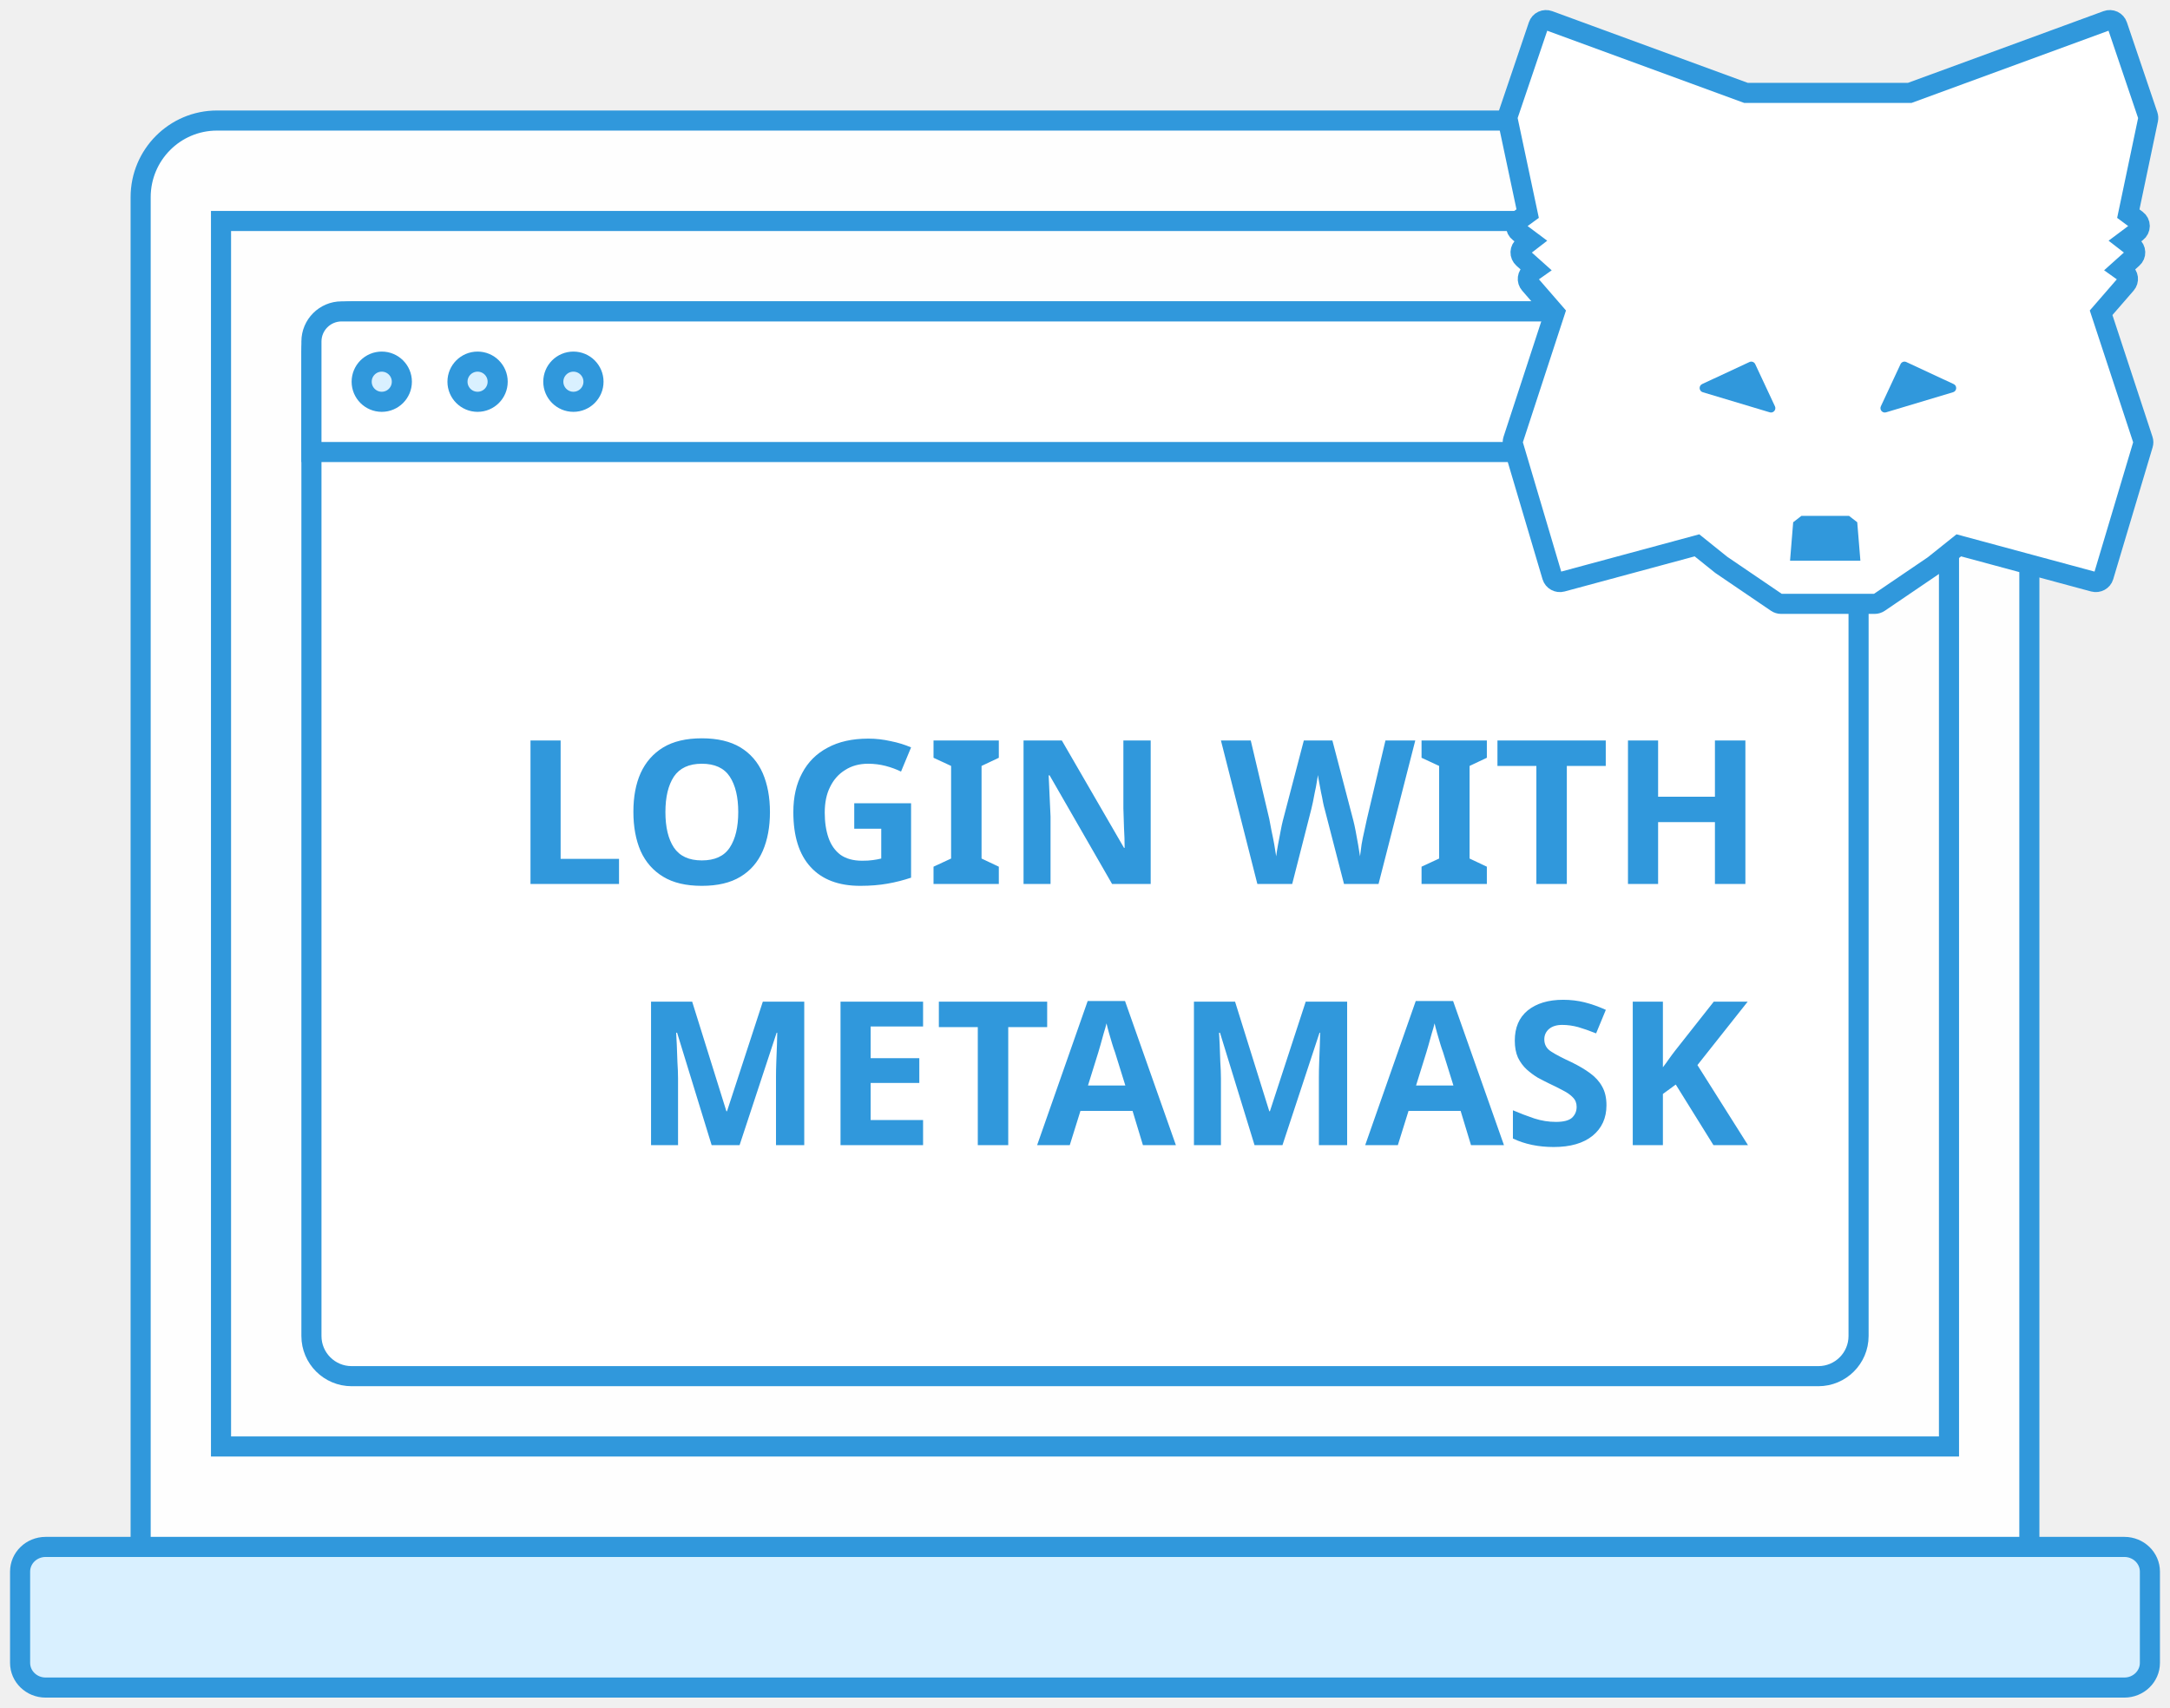
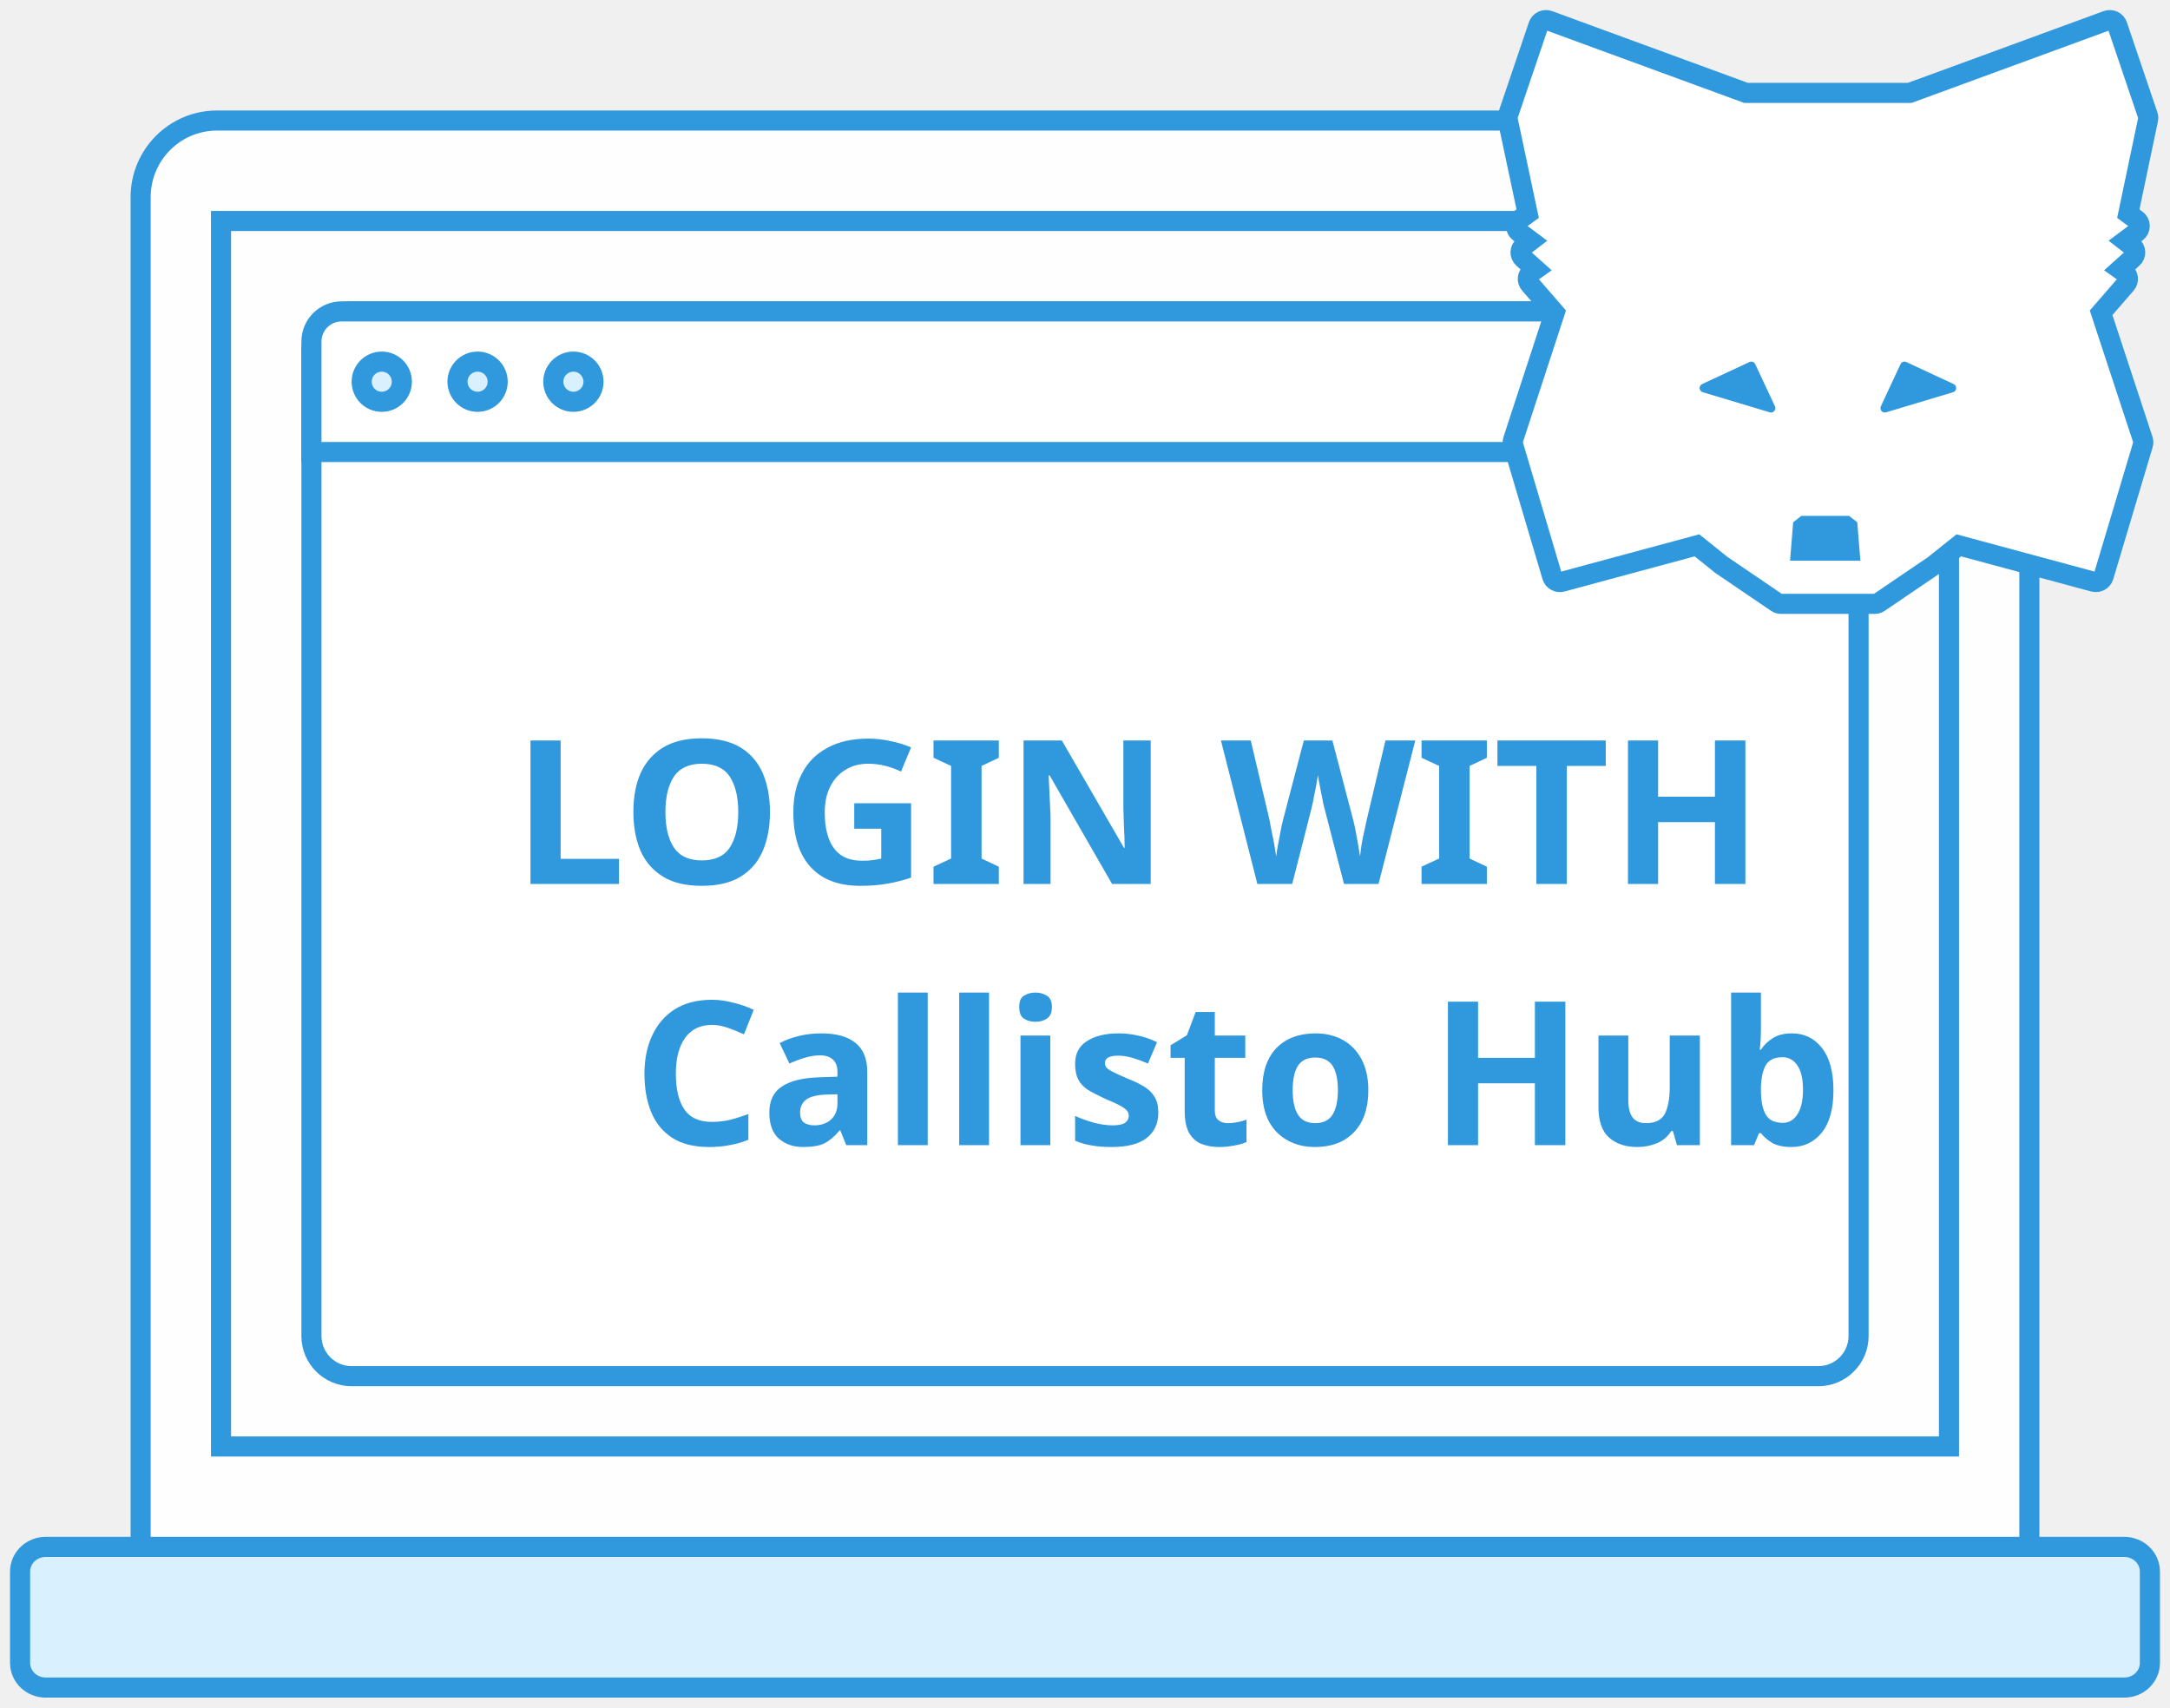
<svg xmlns="http://www.w3.org/2000/svg" width="108px" height="85px" viewBox="0 0 108 85" version="1.1">
  <defs />
  <g id="Import-account" stroke="none" stroke-width="1" fill="none" fill-rule="evenodd">
    <g id="hardware-connect" transform="translate(-457, -1057)">
      <g id="Group-11" transform="translate(356, 929)">
        <g id="use-dapps" transform="translate(102, 129)">
          <g id="Group-3">
            <path d="M96.202,83 L9.798,83 C7.701,83 6,81.292 6,79.185 L6,8.815 C6,6.708 7.701,5 9.798,5 L96.202,5 C98.3,5 100,6.708 100,8.815 L100,79.185 C100,81.292 98.3,83 96.202,83" id="Fill-12" fill="#FEFEFE" />
            <path d="M96.202,83 L9.798,83 C7.701,83 6,81.292 6,79.185 L6,8.815 C6,6.708 7.701,5 9.798,5 L96.202,5 C98.3,5 100,6.708 100,8.815 L100,79.185 C100,81.292 98.3,83 96.202,83 Z" id="Stroke-13" stroke="#3098DC" />
            <path d="M104.73,83 L1.27,83 C0.568,83 0,82.45 0,81.771 L0,77.229 C0,76.55 0.568,76 1.27,76 L104.73,76 C105.431,76 106,76.55 106,77.229 L106,81.771 C106,82.45 105.431,83 104.73,83" id="Fill-14" fill="#D9F0FF" />
            <path d="M104.73,83 L1.27,83 C0.568,83 0,82.45 0,81.771 L0,77.229 C0,76.55 0.568,76 1.27,76 L104.73,76 C105.431,76 106,76.55 106,77.229 L106,81.771 C106,82.45 105.431,83 104.73,83 Z" id="Stroke-15" stroke="#3098DC" />
            <polygon id="Fill-16" fill="#FEFEFE" points="10 71 96 71 96 10 10 10" />
            <polygon id="Stroke-17" stroke="#3098DC" points="10 71 96 71 96 10 10 10" />
            <rect id="Rectangle-2" stroke="#3098DC" fill="#FFFFFF" x="14.5" y="14.5" width="77" height="53" rx="2" />
            <path d="M14.5,21.5 L91.5,21.5 L91.5,16 C91.5,15.172 90.828,14.5 90,14.5 L16,14.5 C15.172,14.5 14.5,15.172 14.5,16 L14.5,21.5 Z" id="Rectangle-3" stroke="#3098DC" fill="#FFFFFF" />
            <g id="Group-6" transform="translate(17, 17)" fill="#D9F0FF" stroke="#3098DC">
              <circle id="Oval-2" cx="1" cy="1" r="1" />
              <circle id="Oval-2" cx="5.769" cy="1" r="1" />
              <circle id="Oval-2" cx="10.538" cy="1" r="1" />
            </g>
-             <g id="metamask-outline" transform="translate(73, 0)">
+             <g id="callisto-outline" transform="translate(73, 0)">
              <g id="Group-6">
                <path d="M19.299,29.058 L14.647,29.058 C14.566,29.058 14.487,29.034 14.42,28.988 L11.668,27.117 L10.457,26.145 L3.74,27.959 C3.531,28.015 3.312,27.895 3.251,27.691 L1.303,21.123 C1.281,21.048 1.282,20.969 1.306,20.895 L3.375,14.568 L2.133,13.137 C2.061,13.054 2.027,12.945 2.041,12.837 C2.054,12.729 2.113,12.63 2.204,12.566 L2.426,12.409 L1.806,11.854 C1.719,11.775 1.672,11.665 1.676,11.551 C1.68,11.435 1.736,11.329 1.828,11.258 L2.178,10.988 L1.608,10.562 C1.509,10.488 1.45,10.37 1.451,10.249 C1.453,10.126 1.512,10.01 1.613,9.937 L2.031,9.632 L1.037,4.947 C1.022,4.88 1.027,4.809 1.05,4.742 L2.566,0.268 C2.6,0.167 2.675,0.083 2.772,0.038 C2.869,-0.007 2.982,-0.012 3.083,0.025 L12.898,3.624 L21.047,3.624 L30.863,0.025 C30.963,-0.013 31.076,-0.007 31.174,0.038 C31.272,0.084 31.346,0.167 31.38,0.268 L32.896,4.744 C32.918,4.808 32.923,4.878 32.909,4.946 L31.925,9.634 L32.337,9.939 C32.437,10.013 32.494,10.126 32.495,10.249 C32.495,10.37 32.437,10.487 32.339,10.561 L31.769,10.988 L32.118,11.258 C32.21,11.329 32.265,11.436 32.269,11.551 C32.274,11.666 32.227,11.776 32.14,11.853 L31.52,12.409 L31.742,12.567 C31.832,12.63 31.891,12.729 31.905,12.837 C31.918,12.945 31.884,13.055 31.812,13.138 L30.571,14.568 L32.652,20.893 C32.677,20.967 32.678,21.046 32.656,21.122 L30.694,27.692 C30.634,27.895 30.414,28.014 30.206,27.959 L23.488,26.145 L22.241,27.143 L19.525,28.988 C19.458,29.034 19.38,29.058 19.299,29.058 Z" id="Stroke-19" stroke="#3098DC" fill="#FFFFFF" />
                <polygon id="Fill-20" fill="#3098DC" points="18.024 24.677 15.657 24.677 15.246 24.995 15.09 26.909 18.591 26.909 18.434 24.995" />
                <path d="M20.589,17.125 L19.61,19.224 C19.531,19.394 19.689,19.578 19.868,19.524 L23.205,18.523 C23.395,18.466 23.414,18.201 23.233,18.118 L20.875,17.02 C20.767,16.97 20.64,17.017 20.589,17.125" id="Fill-21" fill="#3098DC" />
                <path d="M13.07,17.02 L10.715,18.117 C10.535,18.201 10.554,18.465 10.744,18.523 L14.081,19.524 C14.26,19.578 14.417,19.393 14.338,19.223 L13.356,17.124 C13.305,17.017 13.178,16.97 13.07,17.02" id="Fill-22" fill="#3098DC" />
              </g>
            </g>
          </g>
-           <text id="LOGIN-WITH-METAMASK" font-family="RobotoMono-Bold, Roboto Mono" font-size="10" font-weight="bold" fill="#3098DC">
+           <text id="LOGIN-WITH-CALLISTO" font-family="RobotoMono-Bold, Roboto Mono" font-size="10" font-weight="bold" fill="#3098DC">
            <tspan x="24.495" y="43">LOGIN WITH </tspan>
-             <tspan x="30.496" y="56">METAMASK</tspan>
+             <tspan x="30.496" y="56">Callisto Hub</tspan>
          </text>
        </g>
      </g>
    </g>
  </g>
</svg>
